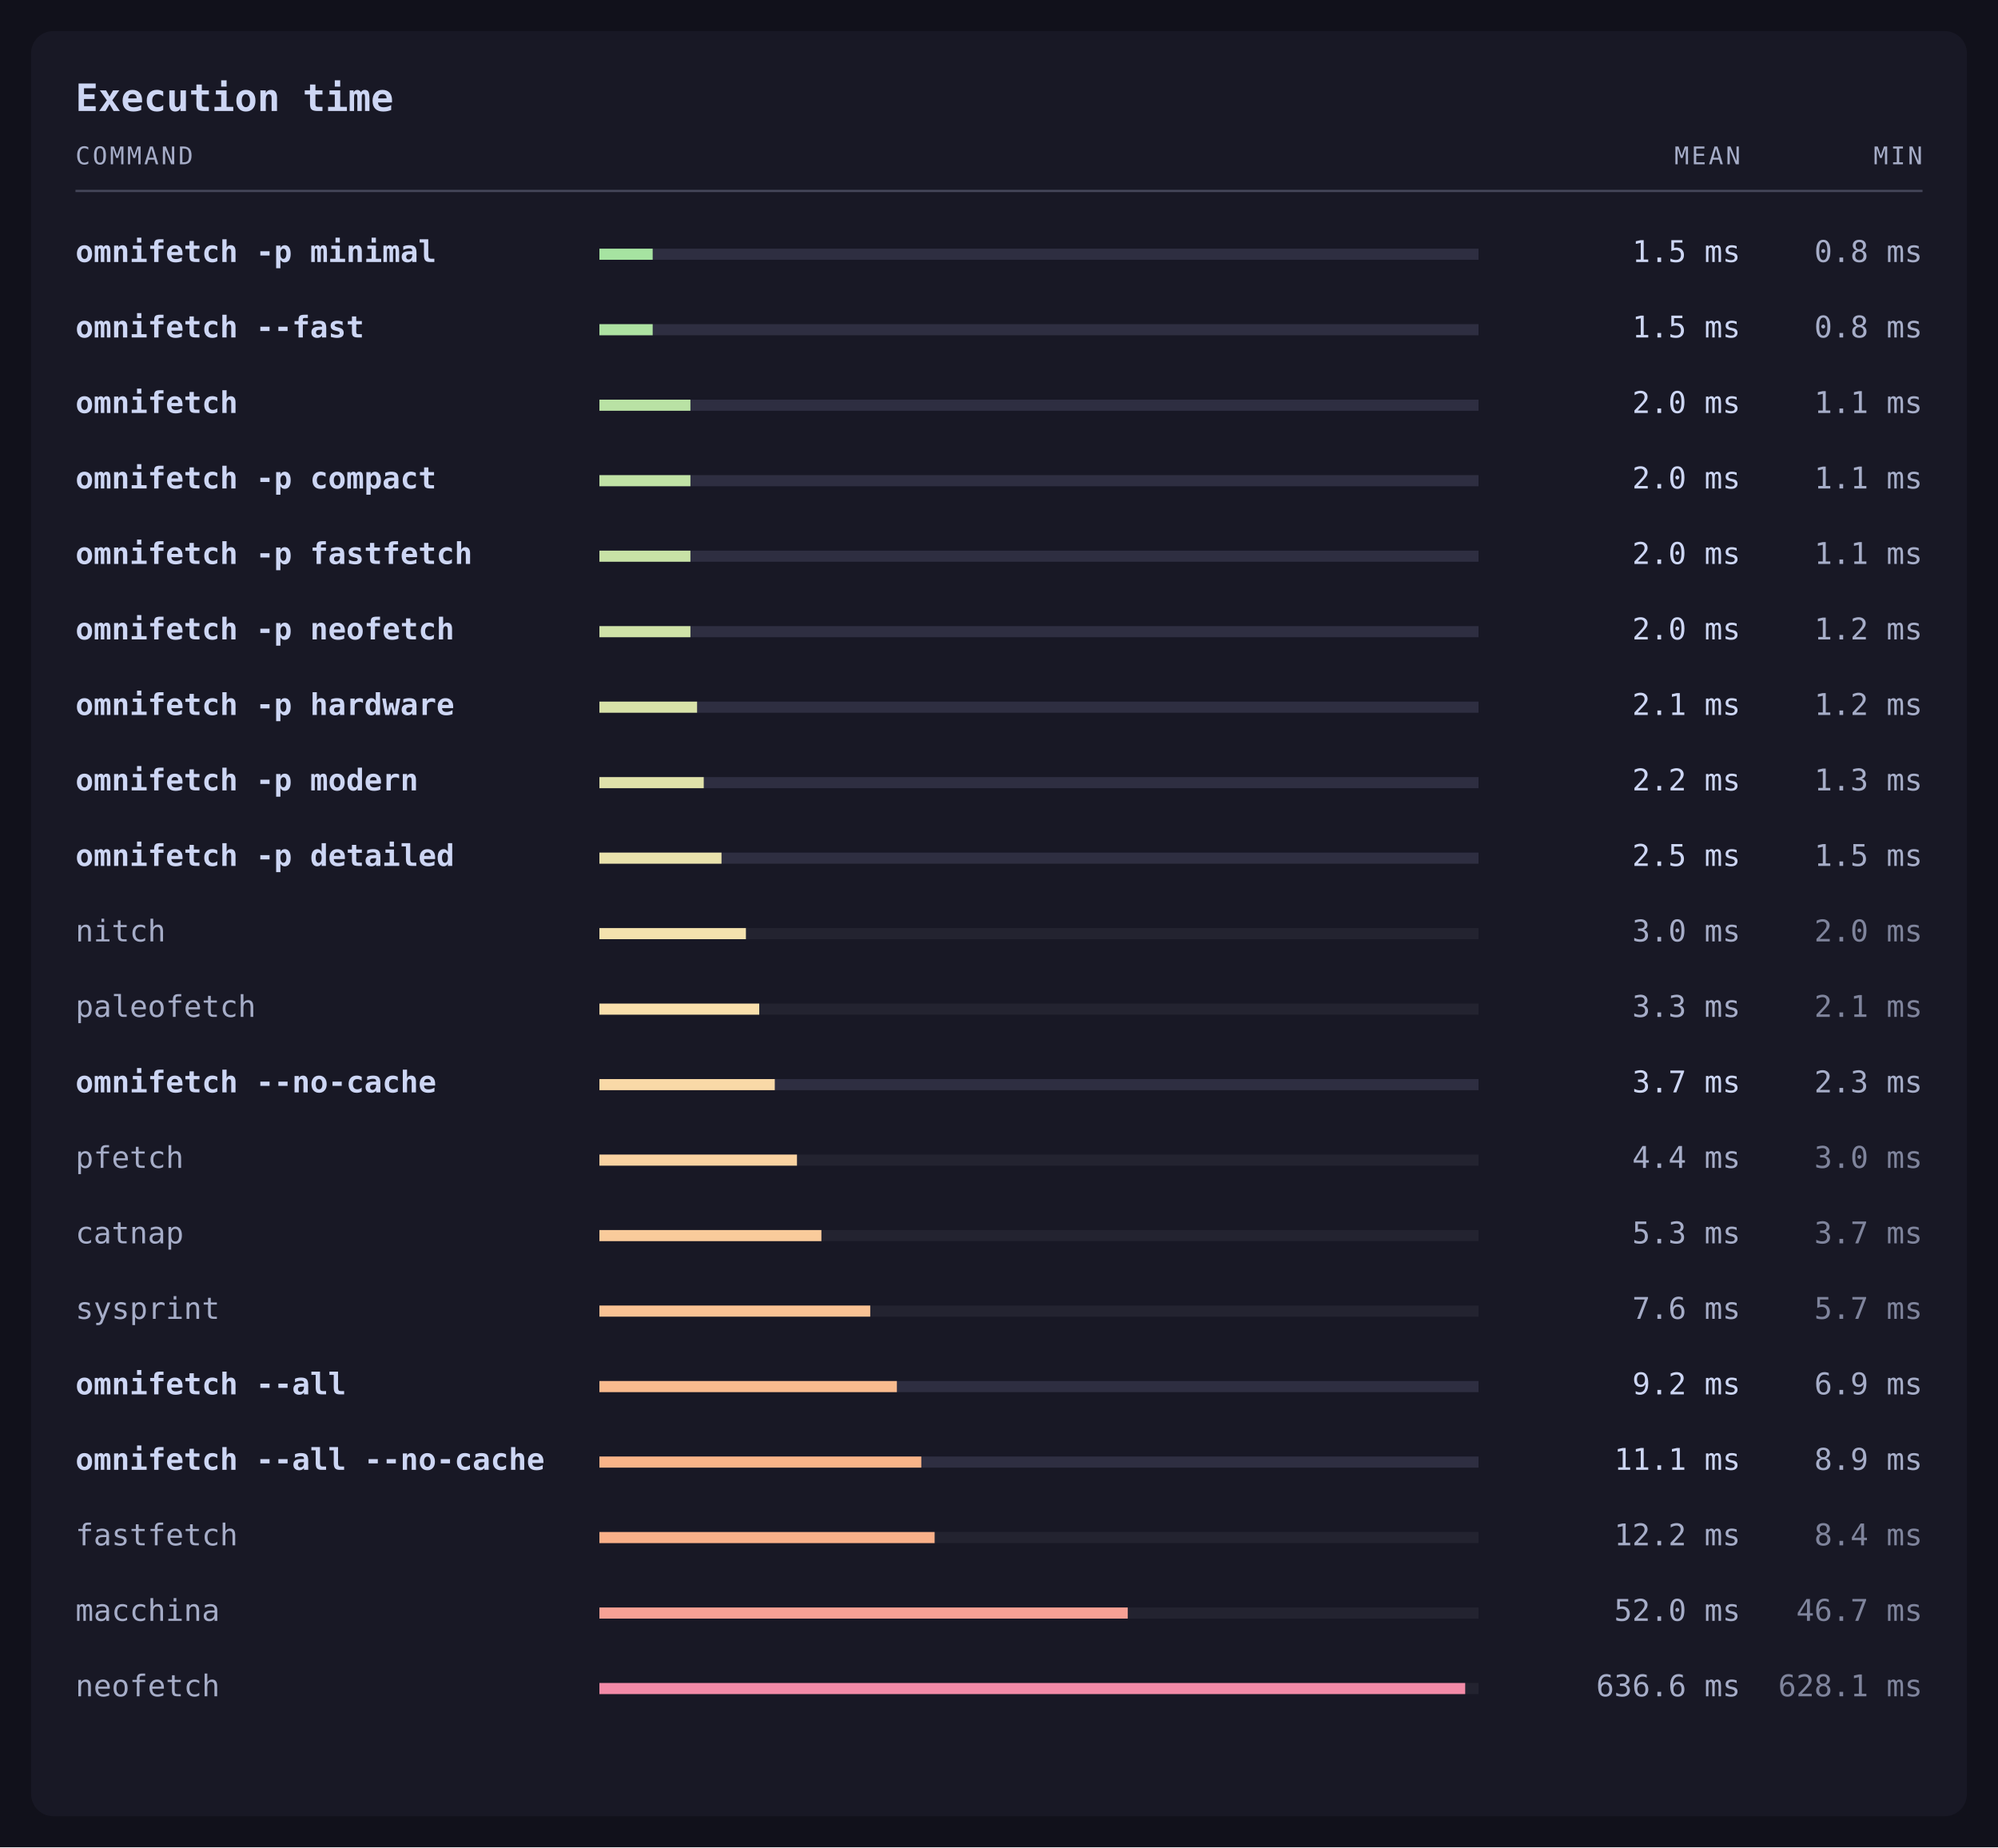
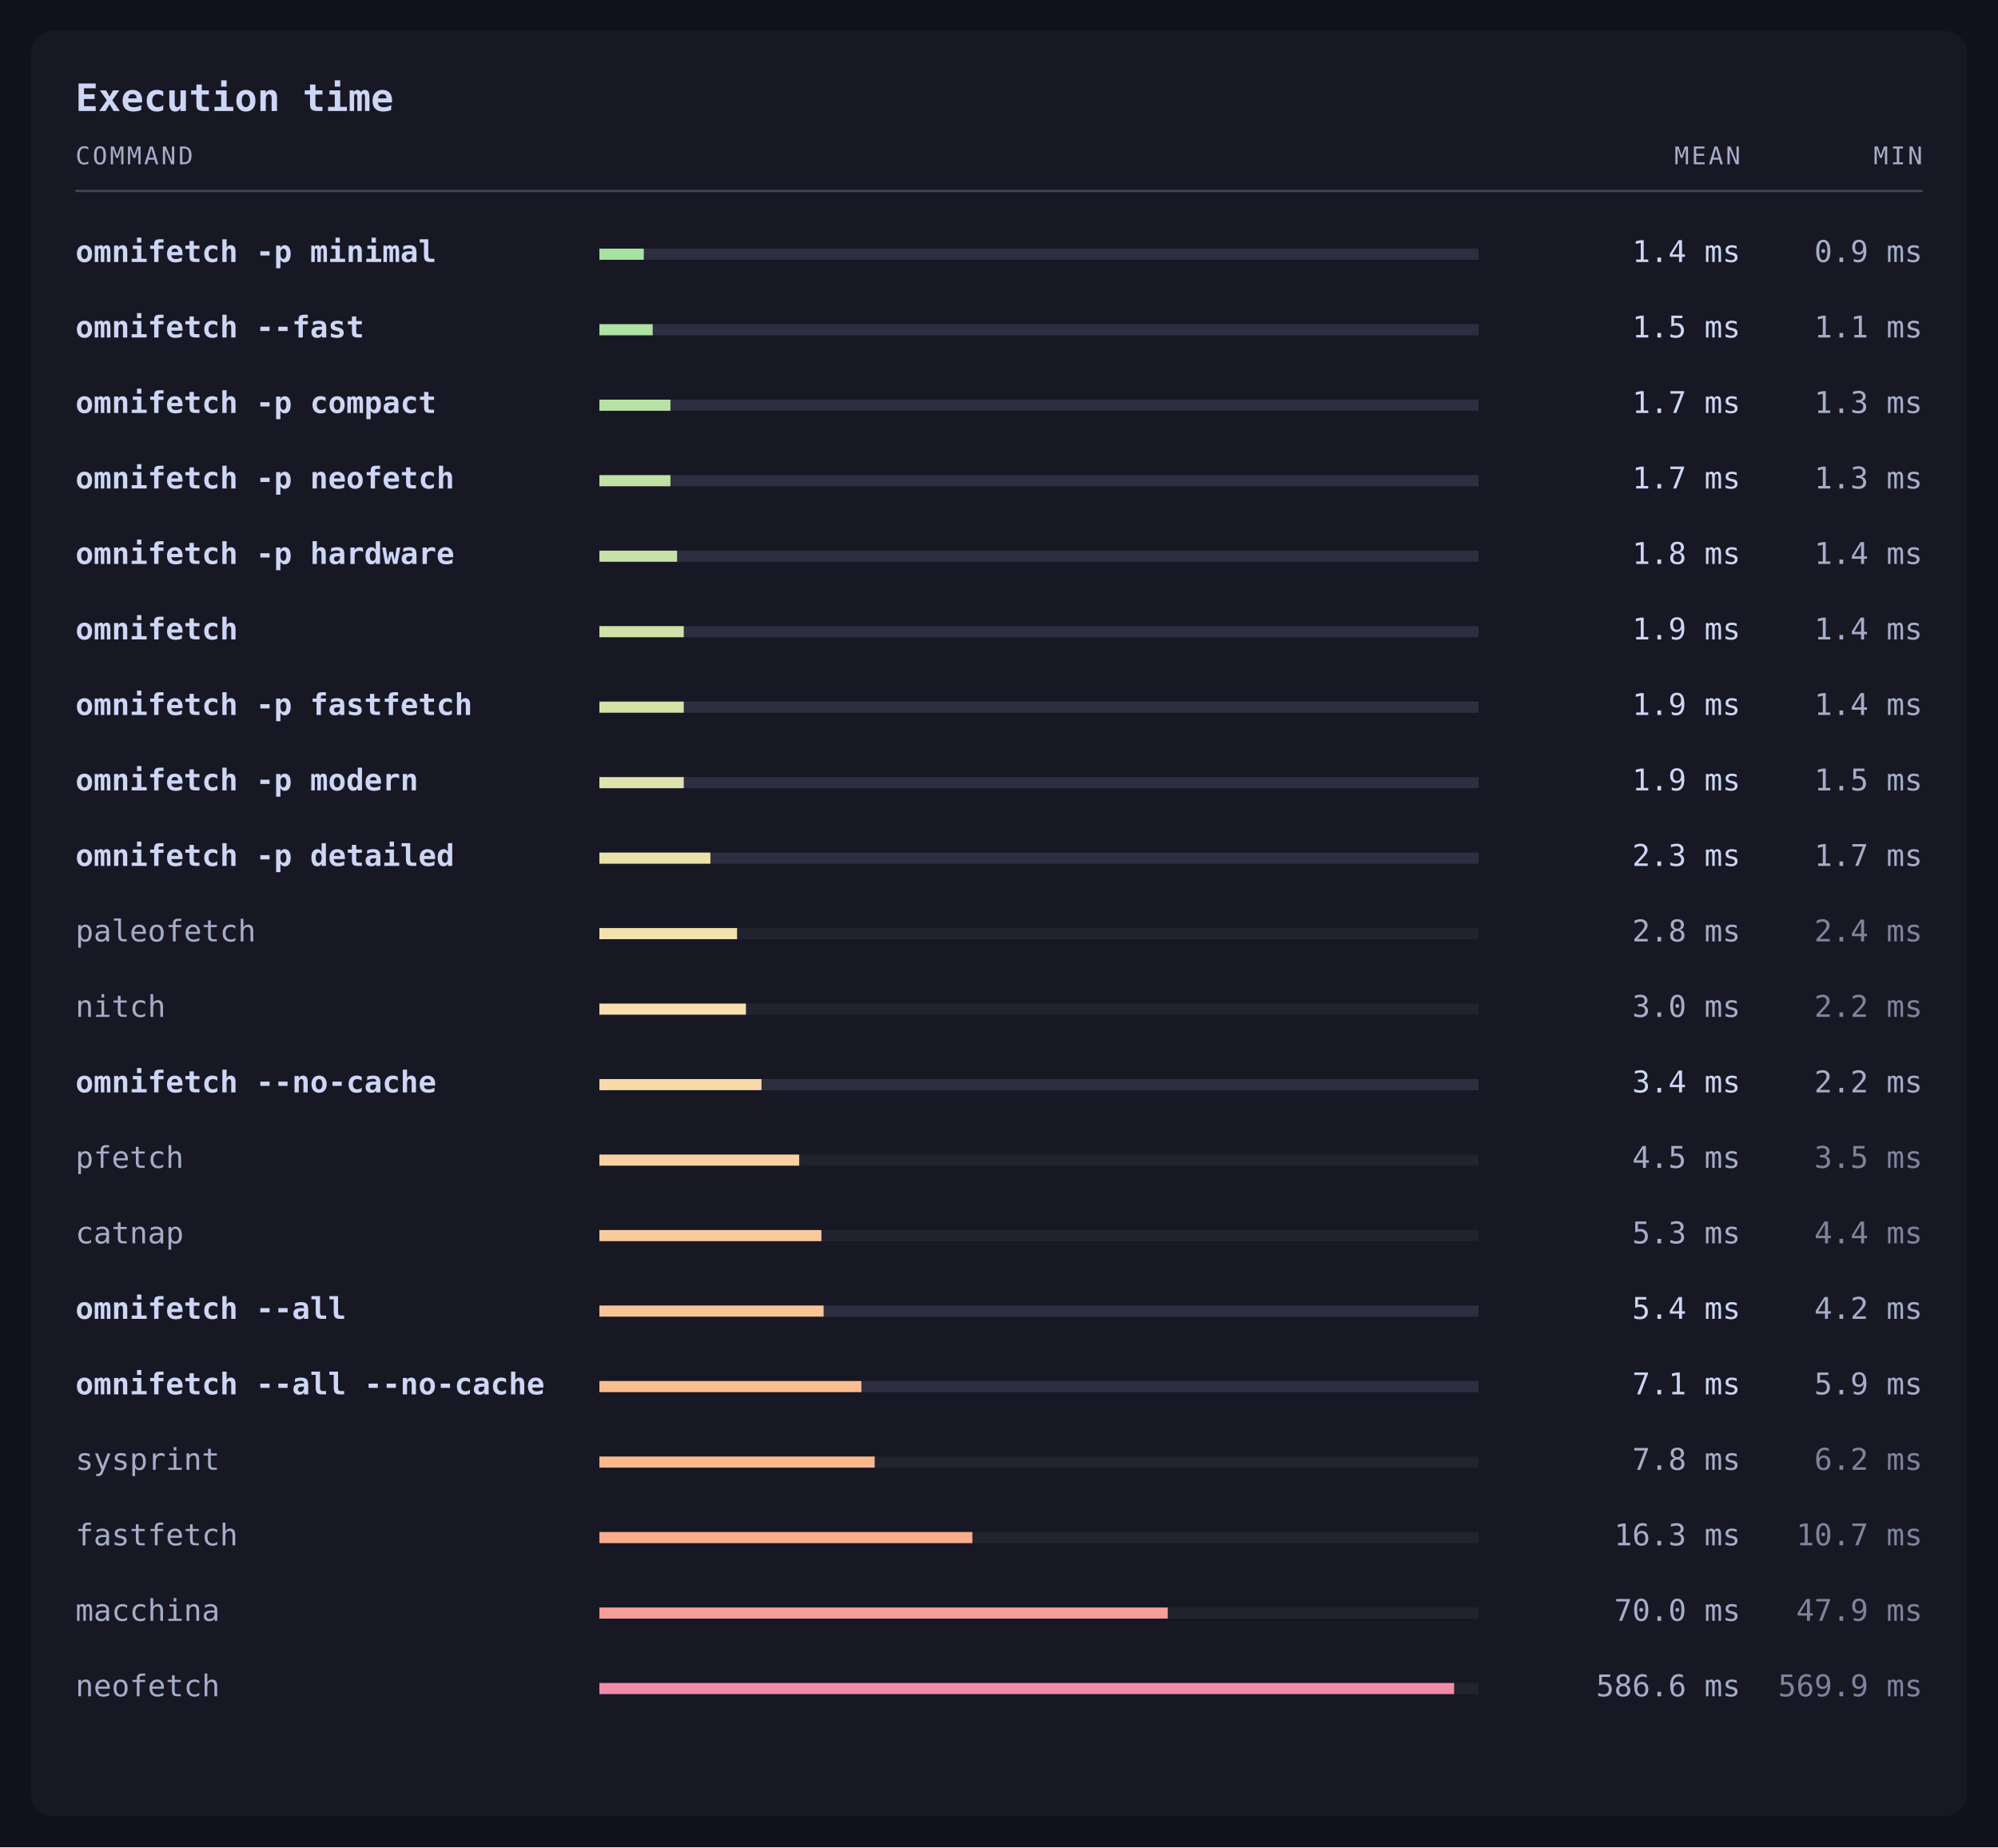
<svg xmlns="http://www.w3.org/2000/svg" viewBox="0 0 900 832" width="900" height="832">
  <rect width="900" height="832" fill="#11111b" />
  <rect x="14" y="14" width="872" height="804" rx="10" fill="#181825" />
  <text x="34" y="50" fill="#cdd6f4" font-family="'JetBrainsMono Nerd Font', 'JetBrains Mono', 'DejaVu Sans Mono', monospace" font-size="17" font-weight="bold">Execution time</text>
  <text x="34" y="74" fill="#a6adc8" font-family="'JetBrainsMono Nerd Font', 'JetBrains Mono', 'DejaVu Sans Mono', monospace" font-size="11" letter-spacing="1.1" text-anchor="start">COMMAND</text>
  <text x="784" y="74" fill="#a6adc8" font-family="'JetBrainsMono Nerd Font', 'JetBrains Mono', 'DejaVu Sans Mono', monospace" font-size="11" letter-spacing="1.1" text-anchor="end">MEAN</text>
  <text x="866" y="74" fill="#a6adc8" font-family="'JetBrainsMono Nerd Font', 'JetBrains Mono', 'DejaVu Sans Mono', monospace" font-size="11" letter-spacing="1.1" text-anchor="end">MIN</text>
  <line x1="34" y1="86" x2="866" y2="86" stroke="#45475a" />
  <text x="34" y="118" fill="#cdd6f4" font-family="'JetBrainsMono Nerd Font', 'JetBrains Mono', 'DejaVu Sans Mono', monospace" font-size="13.5" font-weight="bold">omnifetch -p minimal</text>
  <rect x="270" y="112.0" width="396" height="5.0" fill="#2e2e41" />
-   <rect x="270" y="112.0" width="24" height="5.0" fill="#a6e3a1" />
-   <text x="784" y="118" fill="#cdd6f4" font-family="'JetBrainsMono Nerd Font', 'JetBrains Mono', 'DejaVu Sans Mono', monospace" font-size="13.5" text-anchor="end">1.5 ms</text>
-   <text x="866" y="118" fill="#a6adc8" font-family="'JetBrainsMono Nerd Font', 'JetBrains Mono', 'DejaVu Sans Mono', monospace" font-size="13.5" text-anchor="end">0.8 ms</text>
+   <rect x="270" y="112.0" width="20" height="5.0" fill="#a6e3a1" />
+   <text x="784" y="118" fill="#cdd6f4" font-family="'JetBrainsMono Nerd Font', 'JetBrains Mono', 'DejaVu Sans Mono', monospace" font-size="13.5" text-anchor="end">1.4 ms</text>
+   <text x="866" y="118" fill="#a6adc8" font-family="'JetBrainsMono Nerd Font', 'JetBrains Mono', 'DejaVu Sans Mono', monospace" font-size="13.5" text-anchor="end">0.9 ms</text>
  <text x="34" y="152" fill="#cdd6f4" font-family="'JetBrainsMono Nerd Font', 'JetBrains Mono', 'DejaVu Sans Mono', monospace" font-size="13.5" font-weight="bold">omnifetch --fast</text>
  <rect x="270" y="146.0" width="396" height="5.0" fill="#2e2e41" />
-   <rect x="270" y="146.0" width="24" height="5.0" fill="#ade2a2" />
+   <rect x="270" y="146.0" width="24" height="5.0" fill="#aee2a2" />
  <text x="784" y="152" fill="#cdd6f4" font-family="'JetBrainsMono Nerd Font', 'JetBrains Mono', 'DejaVu Sans Mono', monospace" font-size="13.5" text-anchor="end">1.5 ms</text>
-   <text x="866" y="152" fill="#a6adc8" font-family="'JetBrainsMono Nerd Font', 'JetBrains Mono', 'DejaVu Sans Mono', monospace" font-size="13.5" text-anchor="end">0.8 ms</text>
-   <text x="34" y="186" fill="#cdd6f4" font-family="'JetBrainsMono Nerd Font', 'JetBrains Mono', 'DejaVu Sans Mono', monospace" font-size="13.5" font-weight="bold">omnifetch</text>
+   <text x="866" y="152" fill="#a6adc8" font-family="'JetBrainsMono Nerd Font', 'JetBrains Mono', 'DejaVu Sans Mono', monospace" font-size="13.5" text-anchor="end">1.1 ms</text>
+   <text x="34" y="186" fill="#cdd6f4" font-family="'JetBrainsMono Nerd Font', 'JetBrains Mono', 'DejaVu Sans Mono', monospace" font-size="13.5" font-weight="bold">omnifetch -p compact</text>
  <rect x="270" y="180.0" width="396" height="5.0" fill="#2e2e41" />
-   <rect x="270" y="180.0" width="41" height="5.0" fill="#b9e2a4" />
-   <text x="784" y="186" fill="#cdd6f4" font-family="'JetBrainsMono Nerd Font', 'JetBrains Mono', 'DejaVu Sans Mono', monospace" font-size="13.5" text-anchor="end">2.0 ms</text>
-   <text x="866" y="186" fill="#a6adc8" font-family="'JetBrainsMono Nerd Font', 'JetBrains Mono', 'DejaVu Sans Mono', monospace" font-size="13.5" text-anchor="end">1.1 ms</text>
-   <text x="34" y="220" fill="#cdd6f4" font-family="'JetBrainsMono Nerd Font', 'JetBrains Mono', 'DejaVu Sans Mono', monospace" font-size="13.5" font-weight="bold">omnifetch -p compact</text>
+   <rect x="270" y="180.0" width="32" height="5.0" fill="#b8e2a4" />
+   <text x="784" y="186" fill="#cdd6f4" font-family="'JetBrainsMono Nerd Font', 'JetBrains Mono', 'DejaVu Sans Mono', monospace" font-size="13.5" text-anchor="end">1.7 ms</text>
+   <text x="866" y="186" fill="#a6adc8" font-family="'JetBrainsMono Nerd Font', 'JetBrains Mono', 'DejaVu Sans Mono', monospace" font-size="13.5" text-anchor="end">1.3 ms</text>
+   <text x="34" y="220" fill="#cdd6f4" font-family="'JetBrainsMono Nerd Font', 'JetBrains Mono', 'DejaVu Sans Mono', monospace" font-size="13.5" font-weight="bold">omnifetch -p neofetch</text>
  <rect x="270" y="214.0" width="396" height="5.0" fill="#2e2e41" />
-   <rect x="270" y="214.0" width="41" height="5.0" fill="#c0e2a5" />
-   <text x="784" y="220" fill="#cdd6f4" font-family="'JetBrainsMono Nerd Font', 'JetBrains Mono', 'DejaVu Sans Mono', monospace" font-size="13.5" text-anchor="end">2.0 ms</text>
-   <text x="866" y="220" fill="#a6adc8" font-family="'JetBrainsMono Nerd Font', 'JetBrains Mono', 'DejaVu Sans Mono', monospace" font-size="13.5" text-anchor="end">1.1 ms</text>
-   <text x="34" y="254" fill="#cdd6f4" font-family="'JetBrainsMono Nerd Font', 'JetBrains Mono', 'DejaVu Sans Mono', monospace" font-size="13.5" font-weight="bold">omnifetch -p fastfetch</text>
+   <rect x="270" y="214.0" width="32" height="5.0" fill="#bfe2a5" />
+   <text x="784" y="220" fill="#cdd6f4" font-family="'JetBrainsMono Nerd Font', 'JetBrains Mono', 'DejaVu Sans Mono', monospace" font-size="13.5" text-anchor="end">1.7 ms</text>
+   <text x="866" y="220" fill="#a6adc8" font-family="'JetBrainsMono Nerd Font', 'JetBrains Mono', 'DejaVu Sans Mono', monospace" font-size="13.5" text-anchor="end">1.3 ms</text>
+   <text x="34" y="254" fill="#cdd6f4" font-family="'JetBrainsMono Nerd Font', 'JetBrains Mono', 'DejaVu Sans Mono', monospace" font-size="13.5" font-weight="bold">omnifetch -p hardware</text>
  <rect x="270" y="248.0" width="396" height="5.0" fill="#2e2e41" />
-   <rect x="270" y="248.0" width="41" height="5.0" fill="#c8e2a6" />
-   <text x="784" y="254" fill="#cdd6f4" font-family="'JetBrainsMono Nerd Font', 'JetBrains Mono', 'DejaVu Sans Mono', monospace" font-size="13.5" text-anchor="end">2.0 ms</text>
-   <text x="866" y="254" fill="#a6adc8" font-family="'JetBrainsMono Nerd Font', 'JetBrains Mono', 'DejaVu Sans Mono', monospace" font-size="13.5" text-anchor="end">1.1 ms</text>
-   <text x="34" y="288" fill="#cdd6f4" font-family="'JetBrainsMono Nerd Font', 'JetBrains Mono', 'DejaVu Sans Mono', monospace" font-size="13.5" font-weight="bold">omnifetch -p neofetch</text>
+   <rect x="270" y="248.0" width="35" height="5.0" fill="#c7e2a6" />
+   <text x="784" y="254" fill="#cdd6f4" font-family="'JetBrainsMono Nerd Font', 'JetBrains Mono', 'DejaVu Sans Mono', monospace" font-size="13.5" text-anchor="end">1.8 ms</text>
+   <text x="866" y="254" fill="#a6adc8" font-family="'JetBrainsMono Nerd Font', 'JetBrains Mono', 'DejaVu Sans Mono', monospace" font-size="13.5" text-anchor="end">1.4 ms</text>
+   <text x="34" y="288" fill="#cdd6f4" font-family="'JetBrainsMono Nerd Font', 'JetBrains Mono', 'DejaVu Sans Mono', monospace" font-size="13.5" font-weight="bold">omnifetch</text>
  <rect x="270" y="282.0" width="396" height="5.0" fill="#2e2e41" />
-   <rect x="270" y="282.0" width="41" height="5.0" fill="#cfe2a8" />
-   <text x="784" y="288" fill="#cdd6f4" font-family="'JetBrainsMono Nerd Font', 'JetBrains Mono', 'DejaVu Sans Mono', monospace" font-size="13.5" text-anchor="end">2.0 ms</text>
-   <text x="866" y="288" fill="#a6adc8" font-family="'JetBrainsMono Nerd Font', 'JetBrains Mono', 'DejaVu Sans Mono', monospace" font-size="13.5" text-anchor="end">1.2 ms</text>
-   <text x="34" y="322" fill="#cdd6f4" font-family="'JetBrainsMono Nerd Font', 'JetBrains Mono', 'DejaVu Sans Mono', monospace" font-size="13.5" font-weight="bold">omnifetch -p hardware</text>
+   <rect x="270" y="282.0" width="38" height="5.0" fill="#d0e2a8" />
+   <text x="784" y="288" fill="#cdd6f4" font-family="'JetBrainsMono Nerd Font', 'JetBrains Mono', 'DejaVu Sans Mono', monospace" font-size="13.5" text-anchor="end">1.9 ms</text>
+   <text x="866" y="288" fill="#a6adc8" font-family="'JetBrainsMono Nerd Font', 'JetBrains Mono', 'DejaVu Sans Mono', monospace" font-size="13.5" text-anchor="end">1.4 ms</text>
+   <text x="34" y="322" fill="#cdd6f4" font-family="'JetBrainsMono Nerd Font', 'JetBrains Mono', 'DejaVu Sans Mono', monospace" font-size="13.5" font-weight="bold">omnifetch -p fastfetch</text>
  <rect x="270" y="316.0" width="396" height="5.0" fill="#2e2e41" />
-   <rect x="270" y="316.0" width="44" height="5.0" fill="#d8e2a9" />
-   <text x="784" y="322" fill="#cdd6f4" font-family="'JetBrainsMono Nerd Font', 'JetBrains Mono', 'DejaVu Sans Mono', monospace" font-size="13.5" text-anchor="end">2.1 ms</text>
-   <text x="866" y="322" fill="#a6adc8" font-family="'JetBrainsMono Nerd Font', 'JetBrains Mono', 'DejaVu Sans Mono', monospace" font-size="13.5" text-anchor="end">1.2 ms</text>
+   <rect x="270" y="316.0" width="38" height="5.0" fill="#d7e2a9" />
+   <text x="784" y="322" fill="#cdd6f4" font-family="'JetBrainsMono Nerd Font', 'JetBrains Mono', 'DejaVu Sans Mono', monospace" font-size="13.5" text-anchor="end">1.9 ms</text>
+   <text x="866" y="322" fill="#a6adc8" font-family="'JetBrainsMono Nerd Font', 'JetBrains Mono', 'DejaVu Sans Mono', monospace" font-size="13.5" text-anchor="end">1.4 ms</text>
  <text x="34" y="356" fill="#cdd6f4" font-family="'JetBrainsMono Nerd Font', 'JetBrains Mono', 'DejaVu Sans Mono', monospace" font-size="13.5" font-weight="bold">omnifetch -p modern</text>
  <rect x="270" y="350.0" width="396" height="5.0" fill="#2e2e41" />
-   <rect x="270" y="350.0" width="47" height="5.0" fill="#e0e2aa" />
-   <text x="784" y="356" fill="#cdd6f4" font-family="'JetBrainsMono Nerd Font', 'JetBrains Mono', 'DejaVu Sans Mono', monospace" font-size="13.5" text-anchor="end">2.2 ms</text>
-   <text x="866" y="356" fill="#a6adc8" font-family="'JetBrainsMono Nerd Font', 'JetBrains Mono', 'DejaVu Sans Mono', monospace" font-size="13.5" text-anchor="end">1.3 ms</text>
+   <rect x="270" y="350.0" width="38" height="5.0" fill="#dfe2aa" />
+   <text x="784" y="356" fill="#cdd6f4" font-family="'JetBrainsMono Nerd Font', 'JetBrains Mono', 'DejaVu Sans Mono', monospace" font-size="13.5" text-anchor="end">1.9 ms</text>
+   <text x="866" y="356" fill="#a6adc8" font-family="'JetBrainsMono Nerd Font', 'JetBrains Mono', 'DejaVu Sans Mono', monospace" font-size="13.5" text-anchor="end">1.5 ms</text>
  <text x="34" y="390" fill="#cdd6f4" font-family="'JetBrainsMono Nerd Font', 'JetBrains Mono', 'DejaVu Sans Mono', monospace" font-size="13.5" font-weight="bold">omnifetch -p detailed</text>
  <rect x="270" y="384.0" width="396" height="5.0" fill="#2e2e41" />
-   <rect x="270" y="384.0" width="55" height="5.0" fill="#e9e2ac" />
-   <text x="784" y="390" fill="#cdd6f4" font-family="'JetBrainsMono Nerd Font', 'JetBrains Mono', 'DejaVu Sans Mono', monospace" font-size="13.5" text-anchor="end">2.5 ms</text>
-   <text x="866" y="390" fill="#a6adc8" font-family="'JetBrainsMono Nerd Font', 'JetBrains Mono', 'DejaVu Sans Mono', monospace" font-size="13.5" text-anchor="end">1.5 ms</text>
-   <text x="34" y="424" fill="#a6adc8" font-family="'JetBrainsMono Nerd Font', 'JetBrains Mono', 'DejaVu Sans Mono', monospace" font-size="13.5">nitch</text>
+   <rect x="270" y="384.0" width="50" height="5.0" fill="#e9e2ac" />
+   <text x="784" y="390" fill="#cdd6f4" font-family="'JetBrainsMono Nerd Font', 'JetBrains Mono', 'DejaVu Sans Mono', monospace" font-size="13.5" text-anchor="end">2.3 ms</text>
+   <text x="866" y="390" fill="#a6adc8" font-family="'JetBrainsMono Nerd Font', 'JetBrains Mono', 'DejaVu Sans Mono', monospace" font-size="13.5" text-anchor="end">1.7 ms</text>
+   <text x="34" y="424" fill="#a6adc8" font-family="'JetBrainsMono Nerd Font', 'JetBrains Mono', 'DejaVu Sans Mono', monospace" font-size="13.5">paleofetch</text>
  <rect x="270" y="418.0" width="396" height="5.0" fill="#232330" />
-   <rect x="270" y="418.0" width="66" height="5.0" fill="#f4e2ae" />
-   <text x="784" y="424" fill="#a6adc8" font-family="'JetBrainsMono Nerd Font', 'JetBrains Mono', 'DejaVu Sans Mono', monospace" font-size="13.5" text-anchor="end">3.0 ms</text>
-   <text x="866" y="424" fill="#7f849c" font-family="'JetBrainsMono Nerd Font', 'JetBrains Mono', 'DejaVu Sans Mono', monospace" font-size="13.5" text-anchor="end">2.0 ms</text>
-   <text x="34" y="458" fill="#a6adc8" font-family="'JetBrainsMono Nerd Font', 'JetBrains Mono', 'DejaVu Sans Mono', monospace" font-size="13.5">paleofetch</text>
+   <rect x="270" y="418.0" width="62" height="5.0" fill="#f4e2ae" />
+   <text x="784" y="424" fill="#a6adc8" font-family="'JetBrainsMono Nerd Font', 'JetBrains Mono', 'DejaVu Sans Mono', monospace" font-size="13.5" text-anchor="end">2.8 ms</text>
+   <text x="866" y="424" fill="#7f849c" font-family="'JetBrainsMono Nerd Font', 'JetBrains Mono', 'DejaVu Sans Mono', monospace" font-size="13.5" text-anchor="end">2.4 ms</text>
+   <text x="34" y="458" fill="#a6adc8" font-family="'JetBrainsMono Nerd Font', 'JetBrains Mono', 'DejaVu Sans Mono', monospace" font-size="13.5">nitch</text>
  <rect x="270" y="452.0" width="396" height="5.0" fill="#232330" />
-   <rect x="270" y="452.0" width="72" height="5.0" fill="#f9dfac" />
-   <text x="784" y="458" fill="#a6adc8" font-family="'JetBrainsMono Nerd Font', 'JetBrains Mono', 'DejaVu Sans Mono', monospace" font-size="13.5" text-anchor="end">3.3 ms</text>
-   <text x="866" y="458" fill="#7f849c" font-family="'JetBrainsMono Nerd Font', 'JetBrains Mono', 'DejaVu Sans Mono', monospace" font-size="13.5" text-anchor="end">2.1 ms</text>
+   <rect x="270" y="452.0" width="66" height="5.0" fill="#f9dfac" />
+   <text x="784" y="458" fill="#a6adc8" font-family="'JetBrainsMono Nerd Font', 'JetBrains Mono', 'DejaVu Sans Mono', monospace" font-size="13.5" text-anchor="end">3.0 ms</text>
+   <text x="866" y="458" fill="#7f849c" font-family="'JetBrainsMono Nerd Font', 'JetBrains Mono', 'DejaVu Sans Mono', monospace" font-size="13.5" text-anchor="end">2.2 ms</text>
  <text x="34" y="492" fill="#cdd6f4" font-family="'JetBrainsMono Nerd Font', 'JetBrains Mono', 'DejaVu Sans Mono', monospace" font-size="13.5" font-weight="bold">omnifetch --no-cache</text>
  <rect x="270" y="486.0" width="396" height="5.0" fill="#2e2e41" />
-   <rect x="270" y="486.0" width="79" height="5.0" fill="#f9d9a7" />
-   <text x="784" y="492" fill="#cdd6f4" font-family="'JetBrainsMono Nerd Font', 'JetBrains Mono', 'DejaVu Sans Mono', monospace" font-size="13.5" text-anchor="end">3.7 ms</text>
-   <text x="866" y="492" fill="#a6adc8" font-family="'JetBrainsMono Nerd Font', 'JetBrains Mono', 'DejaVu Sans Mono', monospace" font-size="13.5" text-anchor="end">2.3 ms</text>
+   <rect x="270" y="486.0" width="73" height="5.0" fill="#f9d9a7" />
+   <text x="784" y="492" fill="#cdd6f4" font-family="'JetBrainsMono Nerd Font', 'JetBrains Mono', 'DejaVu Sans Mono', monospace" font-size="13.5" text-anchor="end">3.4 ms</text>
+   <text x="866" y="492" fill="#a6adc8" font-family="'JetBrainsMono Nerd Font', 'JetBrains Mono', 'DejaVu Sans Mono', monospace" font-size="13.5" text-anchor="end">2.2 ms</text>
  <text x="34" y="526" fill="#a6adc8" font-family="'JetBrainsMono Nerd Font', 'JetBrains Mono', 'DejaVu Sans Mono', monospace" font-size="13.5">pfetch</text>
  <rect x="270" y="520.0" width="396" height="5.0" fill="#232330" />
-   <rect x="270" y="520.0" width="89" height="5.0" fill="#f9d2a1" />
-   <text x="784" y="526" fill="#a6adc8" font-family="'JetBrainsMono Nerd Font', 'JetBrains Mono', 'DejaVu Sans Mono', monospace" font-size="13.5" text-anchor="end">4.4 ms</text>
-   <text x="866" y="526" fill="#7f849c" font-family="'JetBrainsMono Nerd Font', 'JetBrains Mono', 'DejaVu Sans Mono', monospace" font-size="13.5" text-anchor="end">3.0 ms</text>
+   <rect x="270" y="520.0" width="90" height="5.0" fill="#f9d1a0" />
+   <text x="784" y="526" fill="#a6adc8" font-family="'JetBrainsMono Nerd Font', 'JetBrains Mono', 'DejaVu Sans Mono', monospace" font-size="13.5" text-anchor="end">4.5 ms</text>
+   <text x="866" y="526" fill="#7f849c" font-family="'JetBrainsMono Nerd Font', 'JetBrains Mono', 'DejaVu Sans Mono', monospace" font-size="13.5" text-anchor="end">3.5 ms</text>
  <text x="34" y="560" fill="#a6adc8" font-family="'JetBrainsMono Nerd Font', 'JetBrains Mono', 'DejaVu Sans Mono', monospace" font-size="13.5">catnap</text>
  <rect x="270" y="554.0" width="396" height="5.0" fill="#232330" />
-   <rect x="270" y="554.0" width="100" height="5.0" fill="#f9cb9b" />
+   <rect x="270" y="554.0" width="100" height="5.0" fill="#f9ca9b" />
  <text x="784" y="560" fill="#a6adc8" font-family="'JetBrainsMono Nerd Font', 'JetBrains Mono', 'DejaVu Sans Mono', monospace" font-size="13.5" text-anchor="end">5.3 ms</text>
-   <text x="866" y="560" fill="#7f849c" font-family="'JetBrainsMono Nerd Font', 'JetBrains Mono', 'DejaVu Sans Mono', monospace" font-size="13.5" text-anchor="end">3.7 ms</text>
-   <text x="34" y="594" fill="#a6adc8" font-family="'JetBrainsMono Nerd Font', 'JetBrains Mono', 'DejaVu Sans Mono', monospace" font-size="13.5">sysprint</text>
-   <rect x="270" y="588.0" width="396" height="5.0" fill="#232330" />
-   <rect x="270" y="588.0" width="122" height="5.0" fill="#f9c294" />
-   <text x="784" y="594" fill="#a6adc8" font-family="'JetBrainsMono Nerd Font', 'JetBrains Mono', 'DejaVu Sans Mono', monospace" font-size="13.5" text-anchor="end">7.6 ms</text>
-   <text x="866" y="594" fill="#7f849c" font-family="'JetBrainsMono Nerd Font', 'JetBrains Mono', 'DejaVu Sans Mono', monospace" font-size="13.5" text-anchor="end">5.7 ms</text>
-   <text x="34" y="628" fill="#cdd6f4" font-family="'JetBrainsMono Nerd Font', 'JetBrains Mono', 'DejaVu Sans Mono', monospace" font-size="13.5" font-weight="bold">omnifetch --all</text>
+   <text x="866" y="560" fill="#7f849c" font-family="'JetBrainsMono Nerd Font', 'JetBrains Mono', 'DejaVu Sans Mono', monospace" font-size="13.5" text-anchor="end">4.4 ms</text>
+   <text x="34" y="594" fill="#cdd6f4" font-family="'JetBrainsMono Nerd Font', 'JetBrains Mono', 'DejaVu Sans Mono', monospace" font-size="13.5" font-weight="bold">omnifetch --all</text>
+   <rect x="270" y="588.0" width="396" height="5.0" fill="#2e2e41" />
+   <rect x="270" y="588.0" width="101" height="5.0" fill="#f9c596" />
+   <text x="784" y="594" fill="#cdd6f4" font-family="'JetBrainsMono Nerd Font', 'JetBrains Mono', 'DejaVu Sans Mono', monospace" font-size="13.5" text-anchor="end">5.4 ms</text>
+   <text x="866" y="594" fill="#a6adc8" font-family="'JetBrainsMono Nerd Font', 'JetBrains Mono', 'DejaVu Sans Mono', monospace" font-size="13.5" text-anchor="end">4.2 ms</text>
+   <text x="34" y="628" fill="#cdd6f4" font-family="'JetBrainsMono Nerd Font', 'JetBrains Mono', 'DejaVu Sans Mono', monospace" font-size="13.5" font-weight="bold">omnifetch --all --no-cache</text>
  <rect x="270" y="622.0" width="396" height="5.0" fill="#2e2e41" />
-   <rect x="270" y="622.0" width="134" height="5.0" fill="#f9bb8e" />
-   <text x="784" y="628" fill="#cdd6f4" font-family="'JetBrainsMono Nerd Font', 'JetBrains Mono', 'DejaVu Sans Mono', monospace" font-size="13.5" text-anchor="end">9.2 ms</text>
-   <text x="866" y="628" fill="#a6adc8" font-family="'JetBrainsMono Nerd Font', 'JetBrains Mono', 'DejaVu Sans Mono', monospace" font-size="13.5" text-anchor="end">6.9 ms</text>
-   <text x="34" y="662" fill="#cdd6f4" font-family="'JetBrainsMono Nerd Font', 'JetBrains Mono', 'DejaVu Sans Mono', monospace" font-size="13.5" font-weight="bold">omnifetch --all --no-cache</text>
-   <rect x="270" y="656.0" width="396" height="5.0" fill="#2e2e41" />
-   <rect x="270" y="656.0" width="145" height="5.0" fill="#f9b488" />
-   <text x="784" y="662" fill="#cdd6f4" font-family="'JetBrainsMono Nerd Font', 'JetBrains Mono', 'DejaVu Sans Mono', monospace" font-size="13.5" text-anchor="end">11.1 ms</text>
-   <text x="866" y="662" fill="#a6adc8" font-family="'JetBrainsMono Nerd Font', 'JetBrains Mono', 'DejaVu Sans Mono', monospace" font-size="13.5" text-anchor="end">8.9 ms</text>
+   <rect x="270" y="622.0" width="118" height="5.0" fill="#f9bd90" />
+   <text x="784" y="628" fill="#cdd6f4" font-family="'JetBrainsMono Nerd Font', 'JetBrains Mono', 'DejaVu Sans Mono', monospace" font-size="13.5" text-anchor="end">7.1 ms</text>
+   <text x="866" y="628" fill="#a6adc8" font-family="'JetBrainsMono Nerd Font', 'JetBrains Mono', 'DejaVu Sans Mono', monospace" font-size="13.5" text-anchor="end">5.9 ms</text>
+   <text x="34" y="662" fill="#a6adc8" font-family="'JetBrainsMono Nerd Font', 'JetBrains Mono', 'DejaVu Sans Mono', monospace" font-size="13.5">sysprint</text>
+   <rect x="270" y="656.0" width="396" height="5.0" fill="#232330" />
+   <rect x="270" y="656.0" width="124" height="5.0" fill="#f9b78b" />
+   <text x="784" y="662" fill="#a6adc8" font-family="'JetBrainsMono Nerd Font', 'JetBrains Mono', 'DejaVu Sans Mono', monospace" font-size="13.5" text-anchor="end">7.8 ms</text>
+   <text x="866" y="662" fill="#7f849c" font-family="'JetBrainsMono Nerd Font', 'JetBrains Mono', 'DejaVu Sans Mono', monospace" font-size="13.5" text-anchor="end">6.2 ms</text>
  <text x="34" y="696" fill="#a6adc8" font-family="'JetBrainsMono Nerd Font', 'JetBrains Mono', 'DejaVu Sans Mono', monospace" font-size="13.5">fastfetch</text>
  <rect x="270" y="690.0" width="396" height="5.0" fill="#232330" />
-   <rect x="270" y="690.0" width="151" height="5.0" fill="#f9b089" />
-   <text x="784" y="696" fill="#a6adc8" font-family="'JetBrainsMono Nerd Font', 'JetBrains Mono', 'DejaVu Sans Mono', monospace" font-size="13.5" text-anchor="end">12.2 ms</text>
-   <text x="866" y="696" fill="#7f849c" font-family="'JetBrainsMono Nerd Font', 'JetBrains Mono', 'DejaVu Sans Mono', monospace" font-size="13.5" text-anchor="end">8.4 ms</text>
+   <rect x="270" y="690.0" width="168" height="5.0" fill="#f9ad8b" />
+   <text x="784" y="696" fill="#a6adc8" font-family="'JetBrainsMono Nerd Font', 'JetBrains Mono', 'DejaVu Sans Mono', monospace" font-size="13.5" text-anchor="end">16.3 ms</text>
+   <text x="866" y="696" fill="#7f849c" font-family="'JetBrainsMono Nerd Font', 'JetBrains Mono', 'DejaVu Sans Mono', monospace" font-size="13.5" text-anchor="end">10.7 ms</text>
  <text x="34" y="730" fill="#a6adc8" font-family="'JetBrainsMono Nerd Font', 'JetBrains Mono', 'DejaVu Sans Mono', monospace" font-size="13.5">macchina</text>
  <rect x="270" y="724.0" width="396" height="5.0" fill="#232330" />
-   <rect x="270" y="724.0" width="238" height="5.0" fill="#f6a195" />
-   <text x="784" y="730" fill="#a6adc8" font-family="'JetBrainsMono Nerd Font', 'JetBrains Mono', 'DejaVu Sans Mono', monospace" font-size="13.5" text-anchor="end">52.0 ms</text>
-   <text x="866" y="730" fill="#7f849c" font-family="'JetBrainsMono Nerd Font', 'JetBrains Mono', 'DejaVu Sans Mono', monospace" font-size="13.5" text-anchor="end">46.7 ms</text>
+   <rect x="270" y="724.0" width="256" height="5.0" fill="#f69e97" />
+   <text x="784" y="730" fill="#a6adc8" font-family="'JetBrainsMono Nerd Font', 'JetBrains Mono', 'DejaVu Sans Mono', monospace" font-size="13.5" text-anchor="end">70.0 ms</text>
+   <text x="866" y="730" fill="#7f849c" font-family="'JetBrainsMono Nerd Font', 'JetBrains Mono', 'DejaVu Sans Mono', monospace" font-size="13.5" text-anchor="end">47.9 ms</text>
  <text x="34" y="764" fill="#a6adc8" font-family="'JetBrainsMono Nerd Font', 'JetBrains Mono', 'DejaVu Sans Mono', monospace" font-size="13.5">neofetch</text>
  <rect x="270" y="758.0" width="396" height="5.0" fill="#232330" />
-   <rect x="270" y="758.0" width="390" height="5.0" fill="#f38ba8" />
-   <text x="784" y="764" fill="#a6adc8" font-family="'JetBrainsMono Nerd Font', 'JetBrains Mono', 'DejaVu Sans Mono', monospace" font-size="13.5" text-anchor="end">636.6 ms</text>
-   <text x="866" y="764" fill="#7f849c" font-family="'JetBrainsMono Nerd Font', 'JetBrains Mono', 'DejaVu Sans Mono', monospace" font-size="13.5" text-anchor="end">628.1 ms</text>
+   <rect x="270" y="758.0" width="385" height="5.0" fill="#f38ba8" />
+   <text x="784" y="764" fill="#a6adc8" font-family="'JetBrainsMono Nerd Font', 'JetBrains Mono', 'DejaVu Sans Mono', monospace" font-size="13.5" text-anchor="end">586.6 ms</text>
+   <text x="866" y="764" fill="#7f849c" font-family="'JetBrainsMono Nerd Font', 'JetBrains Mono', 'DejaVu Sans Mono', monospace" font-size="13.5" text-anchor="end">569.9 ms</text>
</svg>
